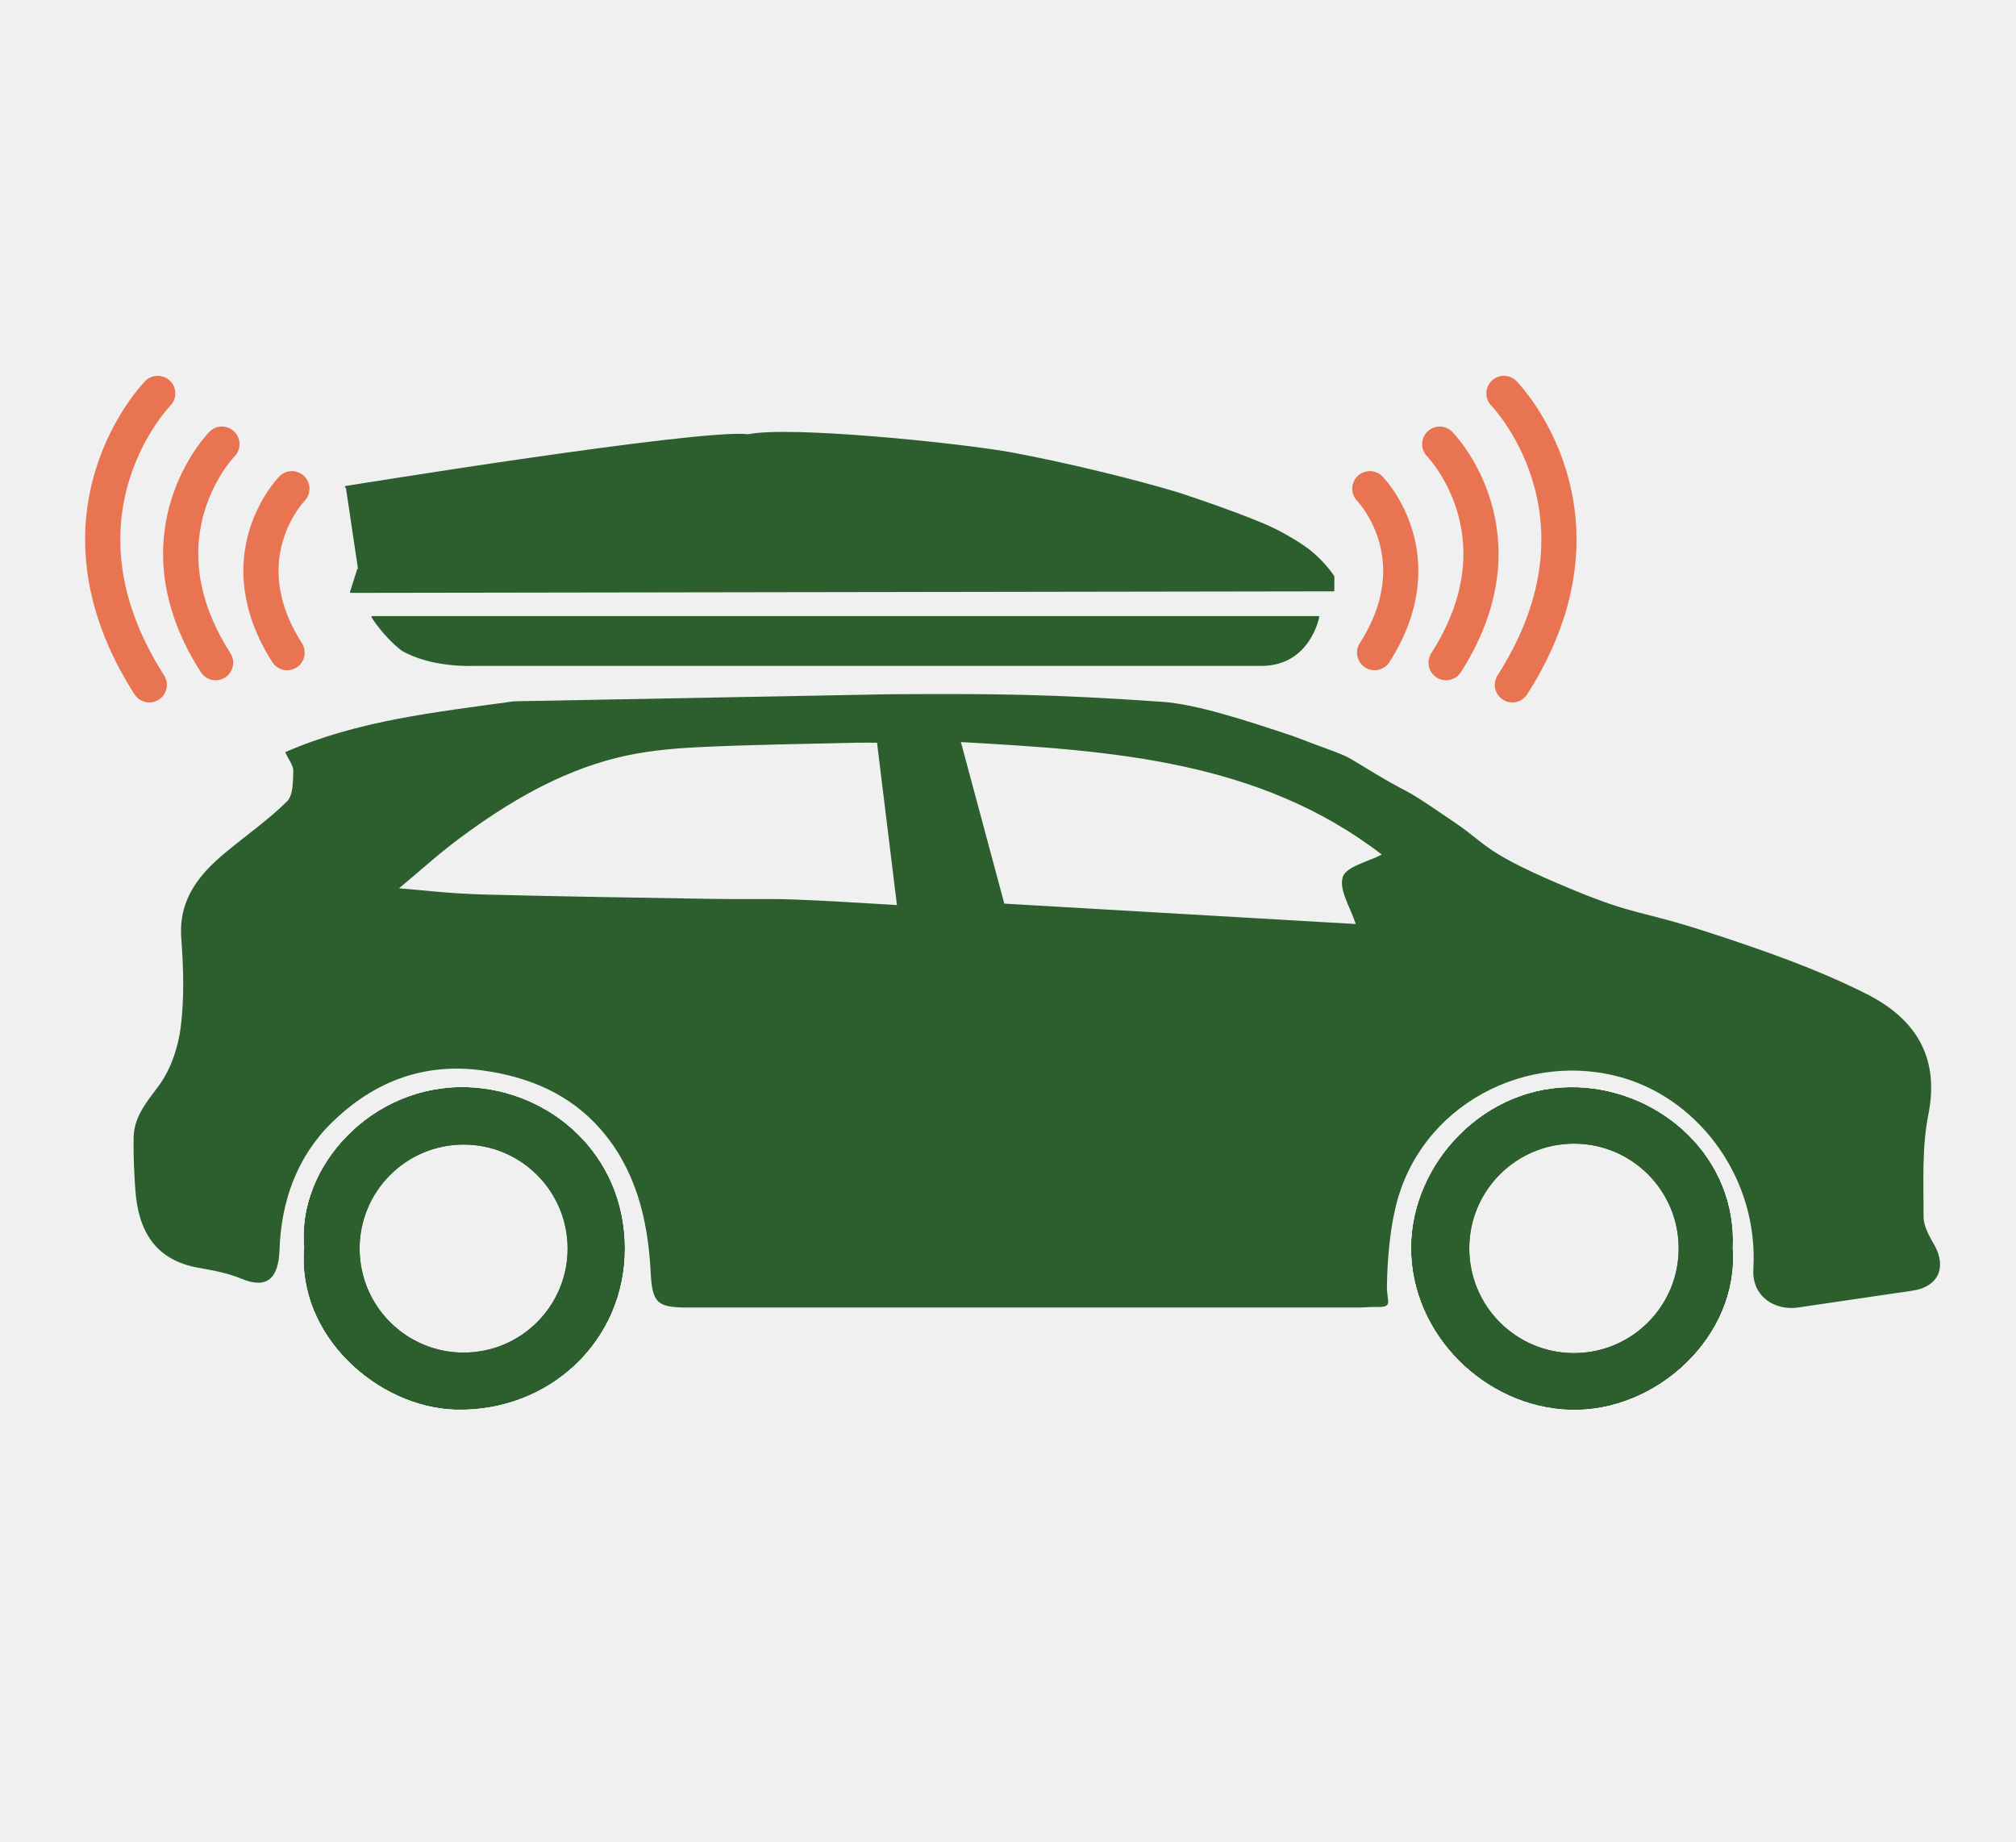
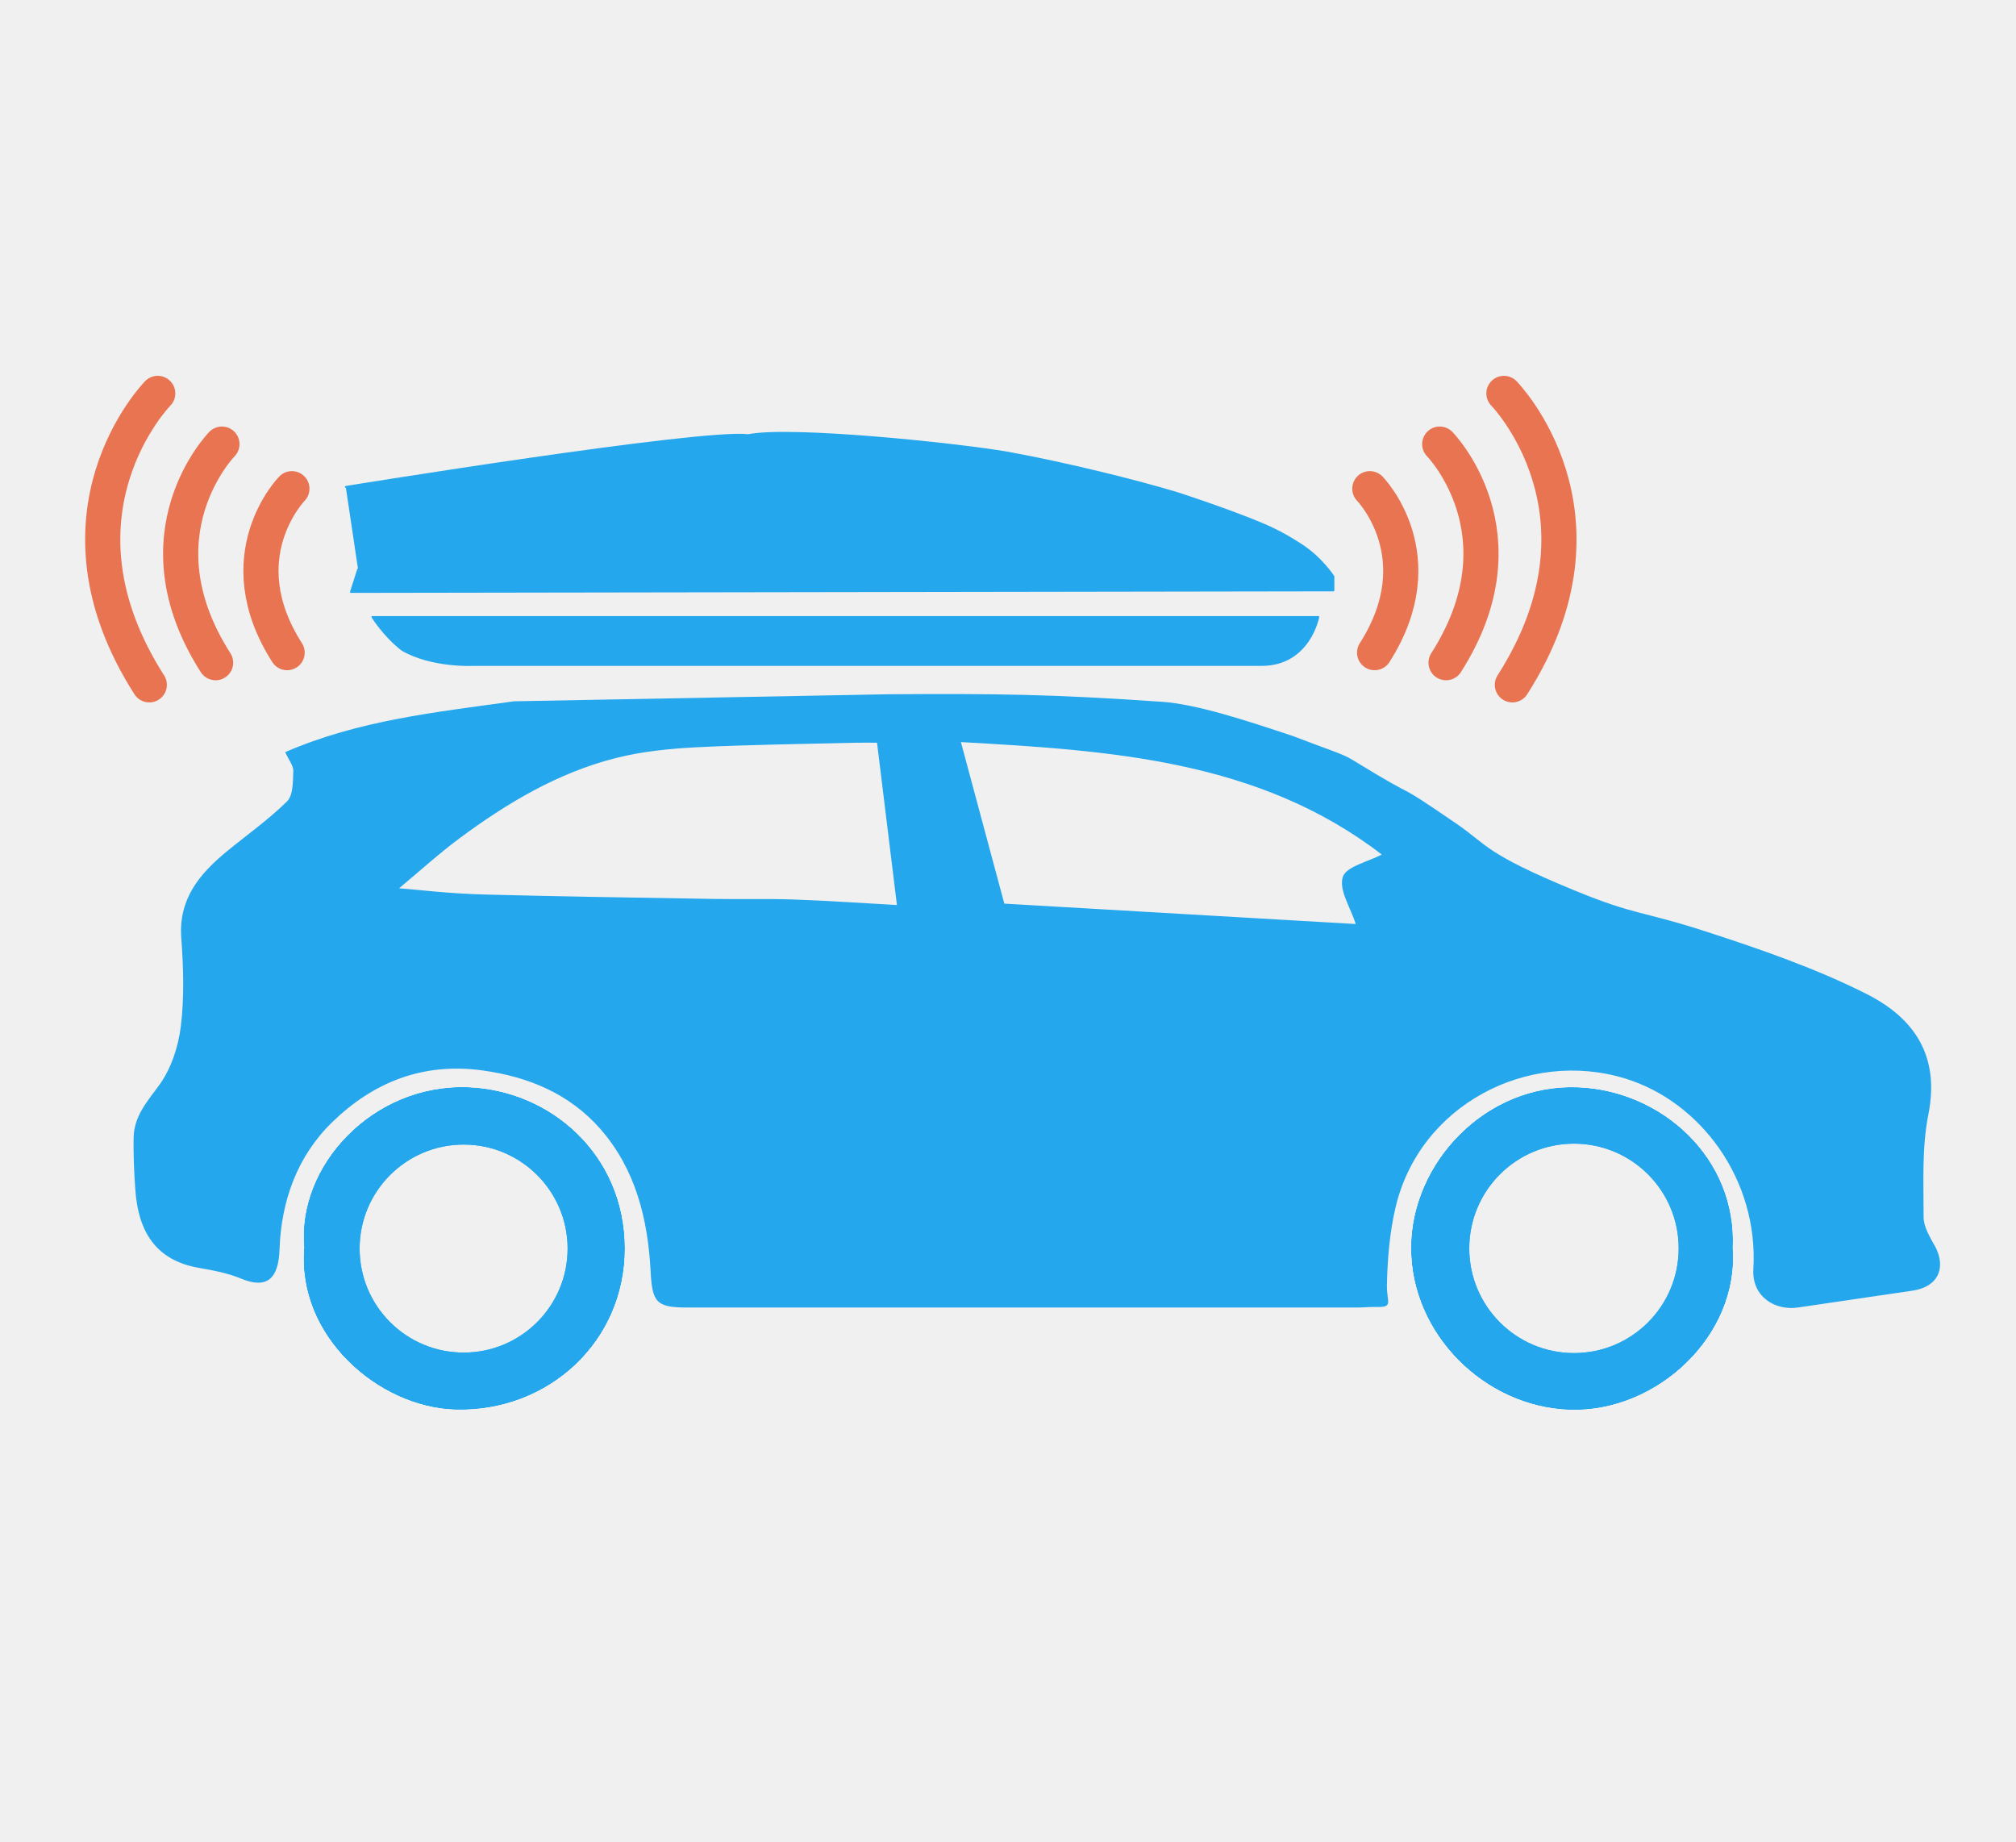
<svg xmlns="http://www.w3.org/2000/svg" version="1.1" viewBox="0 0 286.69 261.88">
  <defs>
    <style>
      .cls-1 {
-         stroke: #2C5F2D;
+         stroke: #24a7ed;
        stroke-linejoin: round;
        stroke-width: .25px;
      }

      .cls-1, .cls-2 {
-         fill: #2C5F2D;
+         fill: #24a7ed;
      }

      .cls-1, .cls-3 {
        stroke-linecap: round;
      }

      .cls-4 {
        fill: none;
      }

      .cls-3 {
        fill: none;
        stroke: #E97451;
        stroke-miterlimit: 10;
        stroke-width: 5px;
      }
    </style>
    <clipPath id="leftWheelClip">
      <path d="M43.26,177.38c-1.07-11.49,9.66-23.28,23.29-22.78,11.68.42,22.27,9.53,22.31,22.88.04,13.24-10.82,23.31-24.07,22.96-10.94-.29-22.64-10.44-21.53-23.06Z" />
    </clipPath>
    <mask id="leftWheelMask">
      <rect x="0" y="0" width="286.69" height="261.88" fill="white" />
      <circle cx="65.93" cy="177.54" r="14.79" fill="black" />
    </mask>
    <clipPath id="rightWheelClip">
      <path d="M246.41,177.51c.89,12.43-10.81,23.36-23.2,22.95-12.01-.39-22.59-10.72-22.54-23.11.05-11.92,10.51-23.27,23.74-22.74,11.93.47,22.62,10.08,22,22.9Z" />
    </clipPath>
    <mask id="rightWheelMask">
      <rect x="0" y="0" width="286.69" height="261.88" fill="white" />
      <circle cx="223.83" cy="177.51" r="14.89" fill="black" />
    </mask>
  </defs>
  <g>
    <g id="Layer_1">
      <path class="cls-2" d="M43.26,177.38c-1.07-11.49,9.66-23.28,23.29-22.78,11.68.42,22.27,9.53,22.31,22.88.04,13.24-10.82,23.31-24.07,22.96-10.94-.29-22.64-10.44-21.53-23.06Z" clip-path="url(#leftWheelClip)" mask="url(#leftWheelMask)" />
      <path class="cls-2" d="M246.41,177.51c.89,12.43-10.81,23.36-23.2,22.95-12.01-.39-22.59-10.72-22.54-23.11.05-11.92,10.51-23.27,23.74-22.74,11.93.47,22.62,10.08,22,22.9Z" clip-path="url(#rightWheelClip)" mask="url(#rightWheelMask)" />
      <g>
        <path class="cls-2" d="M224.41,154.61c-13.23-.53-23.69,10.82-23.74,22.74-.05,12.39,10.53,22.71,22.54,23.11,12.39.41,24.09-10.52,23.2-22.95.61-12.82-10.07-22.43-22-22.9Z" clip-path="url(#rightWheelClip)" mask="url(#rightWheelMask)" />
        <path class="cls-2" d="M66.55,154.59c-13.63-.5-24.37,11.29-23.29,22.78-1.11,12.62,10.59,22.77,21.53,23.06,13.25.35,24.11-9.72,24.07-22.96-.04-13.35-10.63-22.46-22.31-22.88Z" clip-path="url(#leftWheelClip)" mask="url(#leftWheelMask)" />
        <path class="cls-2" d="M275.08,177.05c-.69-1.25-1.54-2.67-1.53-4.02,0-4.87-.26-9.85.68-14.57,1.69-8.49-2.18-13.76-8.71-17.08-7.16-3.64-15.22-6.42-22.79-8.88-9.45-3.07-10.05-2.27-18.93-5.93-12.74-5.26-12.22-6.4-16.7-9.46-10.09-6.9-3.87-2.36-14.8-9.08-1.41-.87-3.2-1.35-8.41-3.36-7.07-2.36-13.79-4.54-18.67-4.88-15.5-1.07-23.38-1.18-38.94-1.07l-53.19,1c-11.17,1.56-22.09,2.69-32.53,7.23.5,1.12,1.18,1.92,1.15,2.69-.06,1.48-.01,3.44-.89,4.31-2.65,2.62-5.74,4.78-8.62,7.16-3.86,3.19-6.83,6.74-6.42,12.29.31,4.18.44,8.45-.07,12.59-.36,2.9-1.4,6.03-3.1,8.35-1.73,2.35-3.57,4.43-3.61,7.46-.04,2.44.07,4.88.24,7.31.4,5.83,2.75,10.09,9.08,11.18,2.02.35,4.09.74,5.97,1.52,3.6,1.5,5.32.1,5.46-4.12.23-6.87,2.5-13.26,7.46-18.09,5.85-5.71,12.92-8.56,21.42-7.39,6.62.91,12.41,3.37,16.77,8.35,4.98,5.69,6.73,12.78,7.12,20.17.23,4.46.79,5.19,5.21,5.19,40.56,0,54.94,0,95.5,0,.5,0,1.86-.1,2.36-.08,2.69.08,1.58-.61,1.64-3.16.08-3.63.38-7.32,1.19-10.84,3.37-14.72,18.87-22.72,32.7-18.48,10.72,3.29,18.97,14.37,18.22,27.09-.24,4.01,3.19,5.94,6.33,5.47,5.44-.81,10.89-1.59,16.33-2.4,3.61-.54,4.87-3.26,3.1-6.46ZM112.79,127.9c-3.8-.13-7.61-.01-11.41-.08-10.78-.18-21.55-.34-32.32-.62-5.45-.14-9.29-.67-12.31-.89,3.05-2.54,5.68-4.94,8.53-7.06,6.8-5.05,14.05-9.38,22.33-11.47,3.69-.93,7.57-1.32,11.39-1.52,7.56-.38,15.14-.46,22.71-.65.97-.02,1.95,0,3.01,0,.94,7.69,1.85,15.07,2.83,23.08-5.29-.29-10.02-.63-14.76-.79ZM190.95,124.72c-.57,1.83,1.11,4.35,1.85,6.67-16.11-.93-32.94-1.91-49.98-2.9-2.08-7.73-4.08-15.18-6.17-22.97,21.35,1.19,42.41,2.58,59.85,15.99-1.94,1.03-5.08,1.7-5.55,3.2Z" />
      </g>
      <path class="cls-3" d="M213.87,55.94s16.77,17.09,1.2,41.44" />
      <path class="cls-3" d="M204.74,63.15s12.58,12.82.9,31.08" />
      <path class="cls-3" d="M194.8,69.49s9.43,9.61.68,23.31" />
      <path class="cls-3" d="M22.43,55.94s-16.77,17.09-1.2,41.44" />
      <path class="cls-3" d="M31.56,63.15s-12.58,12.82-.9,31.08" />
      <path class="cls-3" d="M41.51,69.49s-9.43,9.61-.68,23.31" />
      <path class="cls-1" d="M49.17,69.23s50.53-8.2,57.24-7.36c5.93-1.2,29.15,1.16,37.04,2.51,8.35,1.54,18.17,3.97,24.1,5.77,0,0,5.95,1.93,10.65,3.81,2.1.84,3.87,1.6,6.7,3.41,3.08,1.97,4.73,4.61,4.73,4.61v1.98l-139.73.22,1.02-3.22" />
      <path class="cls-1" d="M52.95,87.73h134.53s-1.26,6.83-8.08,6.83h-112.08s-5.93.31-10.15-2.16c-2.56-1.98-4.22-4.67-4.22-4.67Z" />
    </g>
  </g>
</svg>
